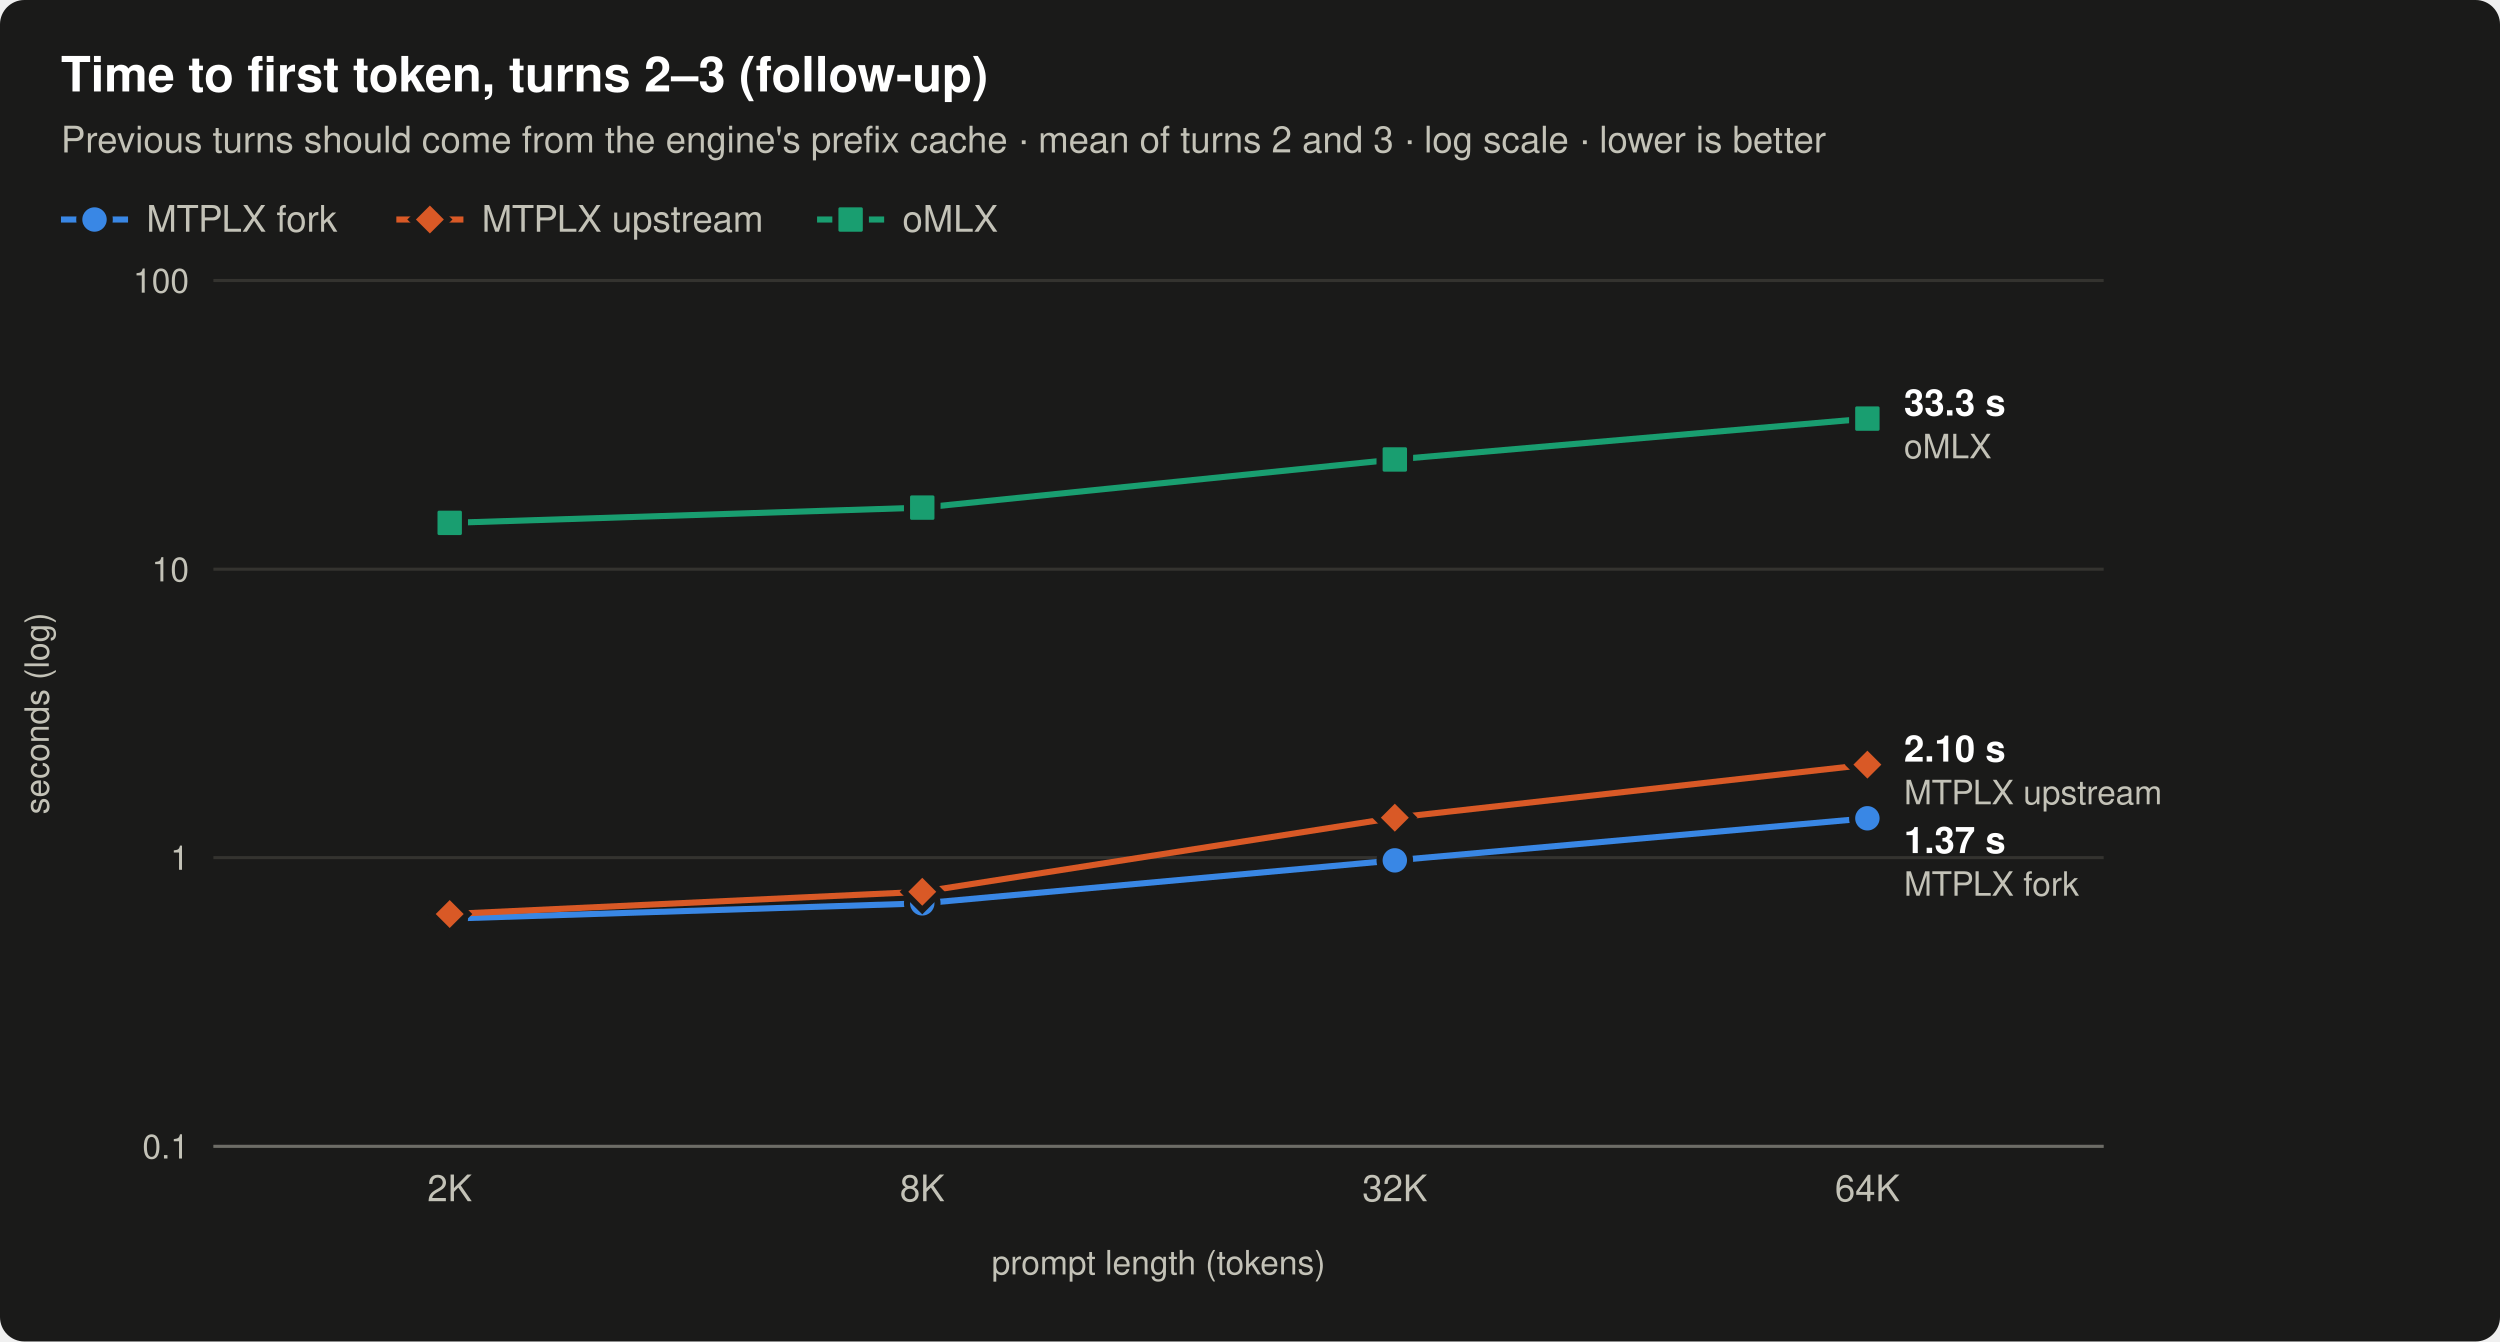
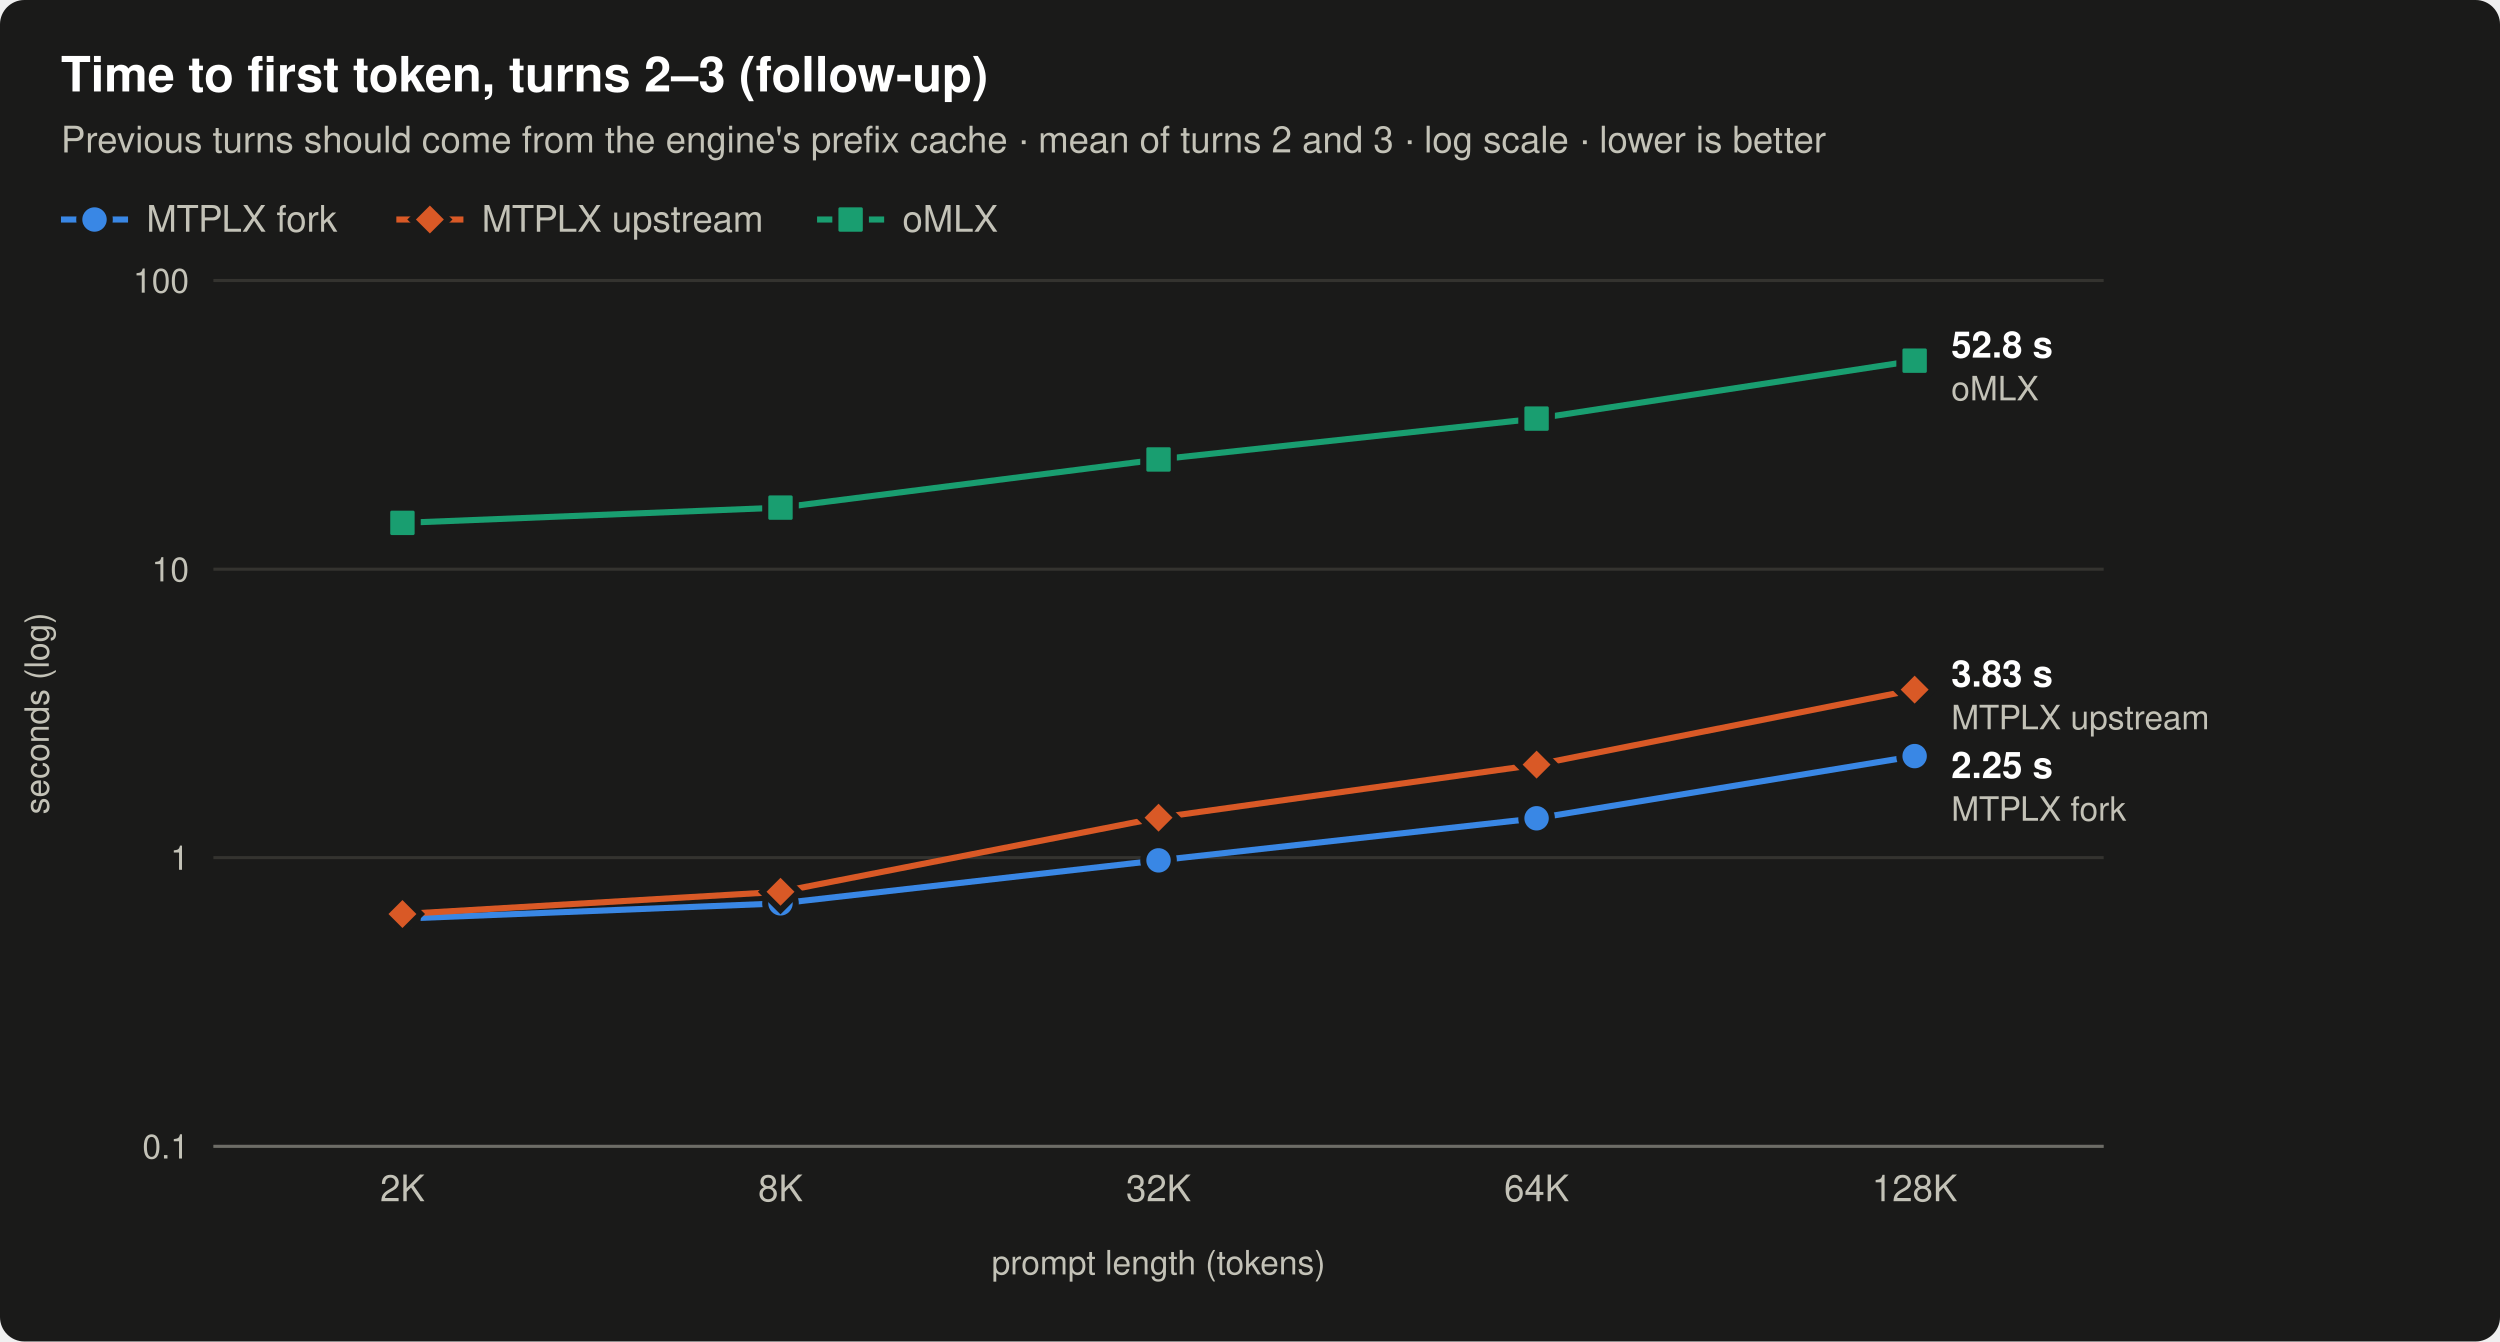
<svg xmlns="http://www.w3.org/2000/svg" viewBox="0 0 820 440" width="820" height="440" role="img" aria-label="Time to first token, turns 2–3 (follow-up)" font-family="-apple-system,BlinkMacSystemFont,Segoe UI,Helvetica,Arial,sans-serif">
  <rect width="820" height="440" rx="8" fill="#1a1a19" />
  <text x="20" y="30" fill="#ffffff" font-size="16" font-weight="600">Time to first token, turns 2–3 (follow-up)</text>
  <text x="20" y="50" fill="#c3c2b7" font-size="12">Previous turns should come from the engine's prefix cache · mean of turns 2 and 3 · log scale · lower is better</text>
  <line x1="20" x2="42" y1="72" y2="72" stroke="#3987e5" stroke-width="2" />
  <circle cx="31" cy="72" r="5" fill="#3987e5" stroke="#1a1a19" stroke-width="2" />
  <text x="48" y="76" fill="#c3c2b7" font-size="12">MTPLX fork</text>
  <line x1="130" x2="152" y1="72" y2="72" stroke="#d95926" stroke-width="2" />
  <path d="M141 66L147 72L141 78L135 72Z" fill="#d95926" stroke="#1a1a19" stroke-width="2" />
  <text x="158" y="76" fill="#c3c2b7" font-size="12">MTPLX upstream</text>
  <line x1="268" x2="290" y1="72" y2="72" stroke="#199e70" stroke-width="2" />
  <rect x="274" y="67" width="10" height="10" rx="1.5" fill="#199e70" stroke="#1a1a19" stroke-width="2" />
  <text x="296" y="76" fill="#c3c2b7" font-size="12">oMLX</text>
  <line x1="70" x2="690" y1="376.0" y2="376.0" stroke="#34332f" />
  <text x="62" y="380.0" fill="#c3c2b7" font-size="11" text-anchor="end">0.1</text>
  <line x1="70" x2="690" y1="281.3" y2="281.3" stroke="#34332f" />
  <text x="62" y="285.3" fill="#c3c2b7" font-size="11" text-anchor="end">1</text>
  <line x1="70" x2="690" y1="186.7" y2="186.7" stroke="#34332f" />
  <text x="62" y="190.7" fill="#c3c2b7" font-size="11" text-anchor="end">10</text>
  <line x1="70" x2="690" y1="92.0" y2="92.0" stroke="#34332f" />
  <text x="62" y="96.0" fill="#c3c2b7" font-size="11" text-anchor="end">100</text>
  <line x1="70" x2="690" y1="376" y2="376" stroke="#6d6c66" />
-   <text x="147.5" y="394" fill="#c3c2b7" font-size="12" text-anchor="middle">2K</text>
-   <text x="302.5" y="394" fill="#c3c2b7" font-size="12" text-anchor="middle">8K</text>
-   <text x="457.5" y="394" fill="#c3c2b7" font-size="12" text-anchor="middle">32K</text>
-   <text x="612.5" y="394" fill="#c3c2b7" font-size="12" text-anchor="middle">64K</text>
+   <text x="132.0" y="394" fill="#c3c2b7" font-size="12" text-anchor="middle">2K</text>
+   <text x="256.0" y="394" fill="#c3c2b7" font-size="12" text-anchor="middle">8K</text>
+   <text x="380.0" y="394" fill="#c3c2b7" font-size="12" text-anchor="middle">32K</text>
+   <text x="504.0" y="394" fill="#c3c2b7" font-size="12" text-anchor="middle">64K</text>
+   <text x="628.0" y="394" fill="#c3c2b7" font-size="12" text-anchor="middle">128K</text>
  <text x="380.0" y="418" fill="#c3c2b7" font-size="11" text-anchor="middle">prompt length (tokens)</text>
  <text x="16" y="234.0" fill="#c3c2b7" font-size="11" text-anchor="middle" transform="rotate(-90 16 234.0)">seconds (log)</text>
-   <polyline points="147.5,301.3 302.5,296.3 457.5,282.2 612.5,268.4" fill="none" stroke="#3987e5" stroke-width="2" stroke-linejoin="round" />
-   <circle cx="147.5" cy="301.3" r="5" fill="#3987e5" stroke="#1a1a19" stroke-width="2" />
-   <circle cx="302.5" cy="296.3" r="5" fill="#3987e5" stroke="#1a1a19" stroke-width="2" />
-   <circle cx="457.5" cy="282.2" r="5" fill="#3987e5" stroke="#1a1a19" stroke-width="2" />
-   <circle cx="612.5" cy="268.4" r="5" fill="#3987e5" stroke="#1a1a19" stroke-width="2" />
-   <polyline points="147.5,299.8 302.5,292.5 457.5,268.2 612.5,250.8" fill="none" stroke="#d95926" stroke-width="2" stroke-linejoin="round" />
-   <path d="M147.5 293.8L153.5 299.8L147.5 305.8L141.5 299.8Z" fill="#d95926" stroke="#1a1a19" stroke-width="2" />
-   <path d="M302.5 286.5L308.5 292.5L302.5 298.5L296.5 292.5Z" fill="#d95926" stroke="#1a1a19" stroke-width="2" />
-   <path d="M457.5 262.2L463.5 268.2L457.5 274.2L451.5 268.2Z" fill="#d95926" stroke="#1a1a19" stroke-width="2" />
-   <path d="M612.5 244.8L618.5 250.8L612.5 256.8L606.5 250.8Z" fill="#d95926" stroke="#1a1a19" stroke-width="2" />
-   <polyline points="147.5,171.5 302.5,166.5 457.5,150.7 612.5,137.3" fill="none" stroke="#199e70" stroke-width="2" stroke-linejoin="round" />
-   <rect x="142.5" y="166.5" width="10" height="10" rx="1.5" fill="#199e70" stroke="#1a1a19" stroke-width="2" />
-   <rect x="297.5" y="161.5" width="10" height="10" rx="1.5" fill="#199e70" stroke="#1a1a19" stroke-width="2" />
-   <rect x="452.5" y="145.7" width="10" height="10" rx="1.5" fill="#199e70" stroke="#1a1a19" stroke-width="2" />
-   <rect x="607.5" y="132.3" width="10" height="10" rx="1.5" fill="#199e70" stroke="#1a1a19" stroke-width="2" />
-   <text x="624.5" y="136.3" fill="#ffffff" font-size="12" font-weight="600">33.3 s</text>
-   <text x="624.5" y="150.3" fill="#c3c2b7" font-size="11">oMLX</text>
-   <text x="624.5" y="249.8" fill="#ffffff" font-size="12" font-weight="600">2.10 s</text>
-   <text x="624.5" y="263.8" fill="#c3c2b7" font-size="11">MTPLX upstream</text>
-   <text x="624.5" y="279.8" fill="#ffffff" font-size="12" font-weight="600">1.37 s</text>
-   <text x="624.5" y="293.8" fill="#c3c2b7" font-size="11">MTPLX fork</text>
+   <polyline points="132.0,301.3 256.0,296.3 380.0,282.2 504.0,268.4 628.0,248.0" fill="none" stroke="#3987e5" stroke-width="2" stroke-linejoin="round" />
+   <circle cx="132.0" cy="301.3" r="5" fill="#3987e5" stroke="#1a1a19" stroke-width="2" />
+   <circle cx="256.0" cy="296.3" r="5" fill="#3987e5" stroke="#1a1a19" stroke-width="2" />
+   <circle cx="380.0" cy="282.2" r="5" fill="#3987e5" stroke="#1a1a19" stroke-width="2" />
+   <circle cx="504.0" cy="268.4" r="5" fill="#3987e5" stroke="#1a1a19" stroke-width="2" />
+   <circle cx="628.0" cy="248.0" r="5" fill="#3987e5" stroke="#1a1a19" stroke-width="2" />
+   <polyline points="132.0,299.8 256.0,292.5 380.0,268.2 504.0,250.8 628.0,226.2" fill="none" stroke="#d95926" stroke-width="2" stroke-linejoin="round" />
+   <path d="M132.0 293.8L138.0 299.8L132.0 305.8L126.0 299.8Z" fill="#d95926" stroke="#1a1a19" stroke-width="2" />
+   <path d="M256.0 286.5L262.0 292.5L256.0 298.5L250.0 292.5Z" fill="#d95926" stroke="#1a1a19" stroke-width="2" />
+   <path d="M380.0 262.2L386.0 268.2L380.0 274.2L374.0 268.2Z" fill="#d95926" stroke="#1a1a19" stroke-width="2" />
+   <path d="M504.0 244.8L510.0 250.8L504.0 256.8L498.0 250.8Z" fill="#d95926" stroke="#1a1a19" stroke-width="2" />
+   <path d="M628.0 220.2L634.0 226.2L628.0 232.2L622.0 226.2Z" fill="#d95926" stroke="#1a1a19" stroke-width="2" />
+   <polyline points="132.0,171.5 256.0,166.5 380.0,150.7 504.0,137.3 628.0,118.3" fill="none" stroke="#199e70" stroke-width="2" stroke-linejoin="round" />
+   <rect x="127.0" y="166.5" width="10" height="10" rx="1.5" fill="#199e70" stroke="#1a1a19" stroke-width="2" />
+   <rect x="251.0" y="161.5" width="10" height="10" rx="1.5" fill="#199e70" stroke="#1a1a19" stroke-width="2" />
+   <rect x="375.0" y="145.7" width="10" height="10" rx="1.5" fill="#199e70" stroke="#1a1a19" stroke-width="2" />
+   <rect x="499.0" y="132.3" width="10" height="10" rx="1.5" fill="#199e70" stroke="#1a1a19" stroke-width="2" />
+   <rect x="623.0" y="113.3" width="10" height="10" rx="1.5" fill="#199e70" stroke="#1a1a19" stroke-width="2" />
+   <text x="640.0" y="117.3" fill="#ffffff" font-size="12" font-weight="600">52.8 s</text>
+   <text x="640.0" y="131.3" fill="#c3c2b7" font-size="11">oMLX</text>
+   <text x="640.0" y="225.2" fill="#ffffff" font-size="12" font-weight="600">3.83 s</text>
+   <text x="640.0" y="239.2" fill="#c3c2b7" font-size="11">MTPLX upstream</text>
+   <text x="640.0" y="255.2" fill="#ffffff" font-size="12" font-weight="600">2.25 s</text>
+   <text x="640.0" y="269.2" fill="#c3c2b7" font-size="11">MTPLX fork</text>
</svg>
